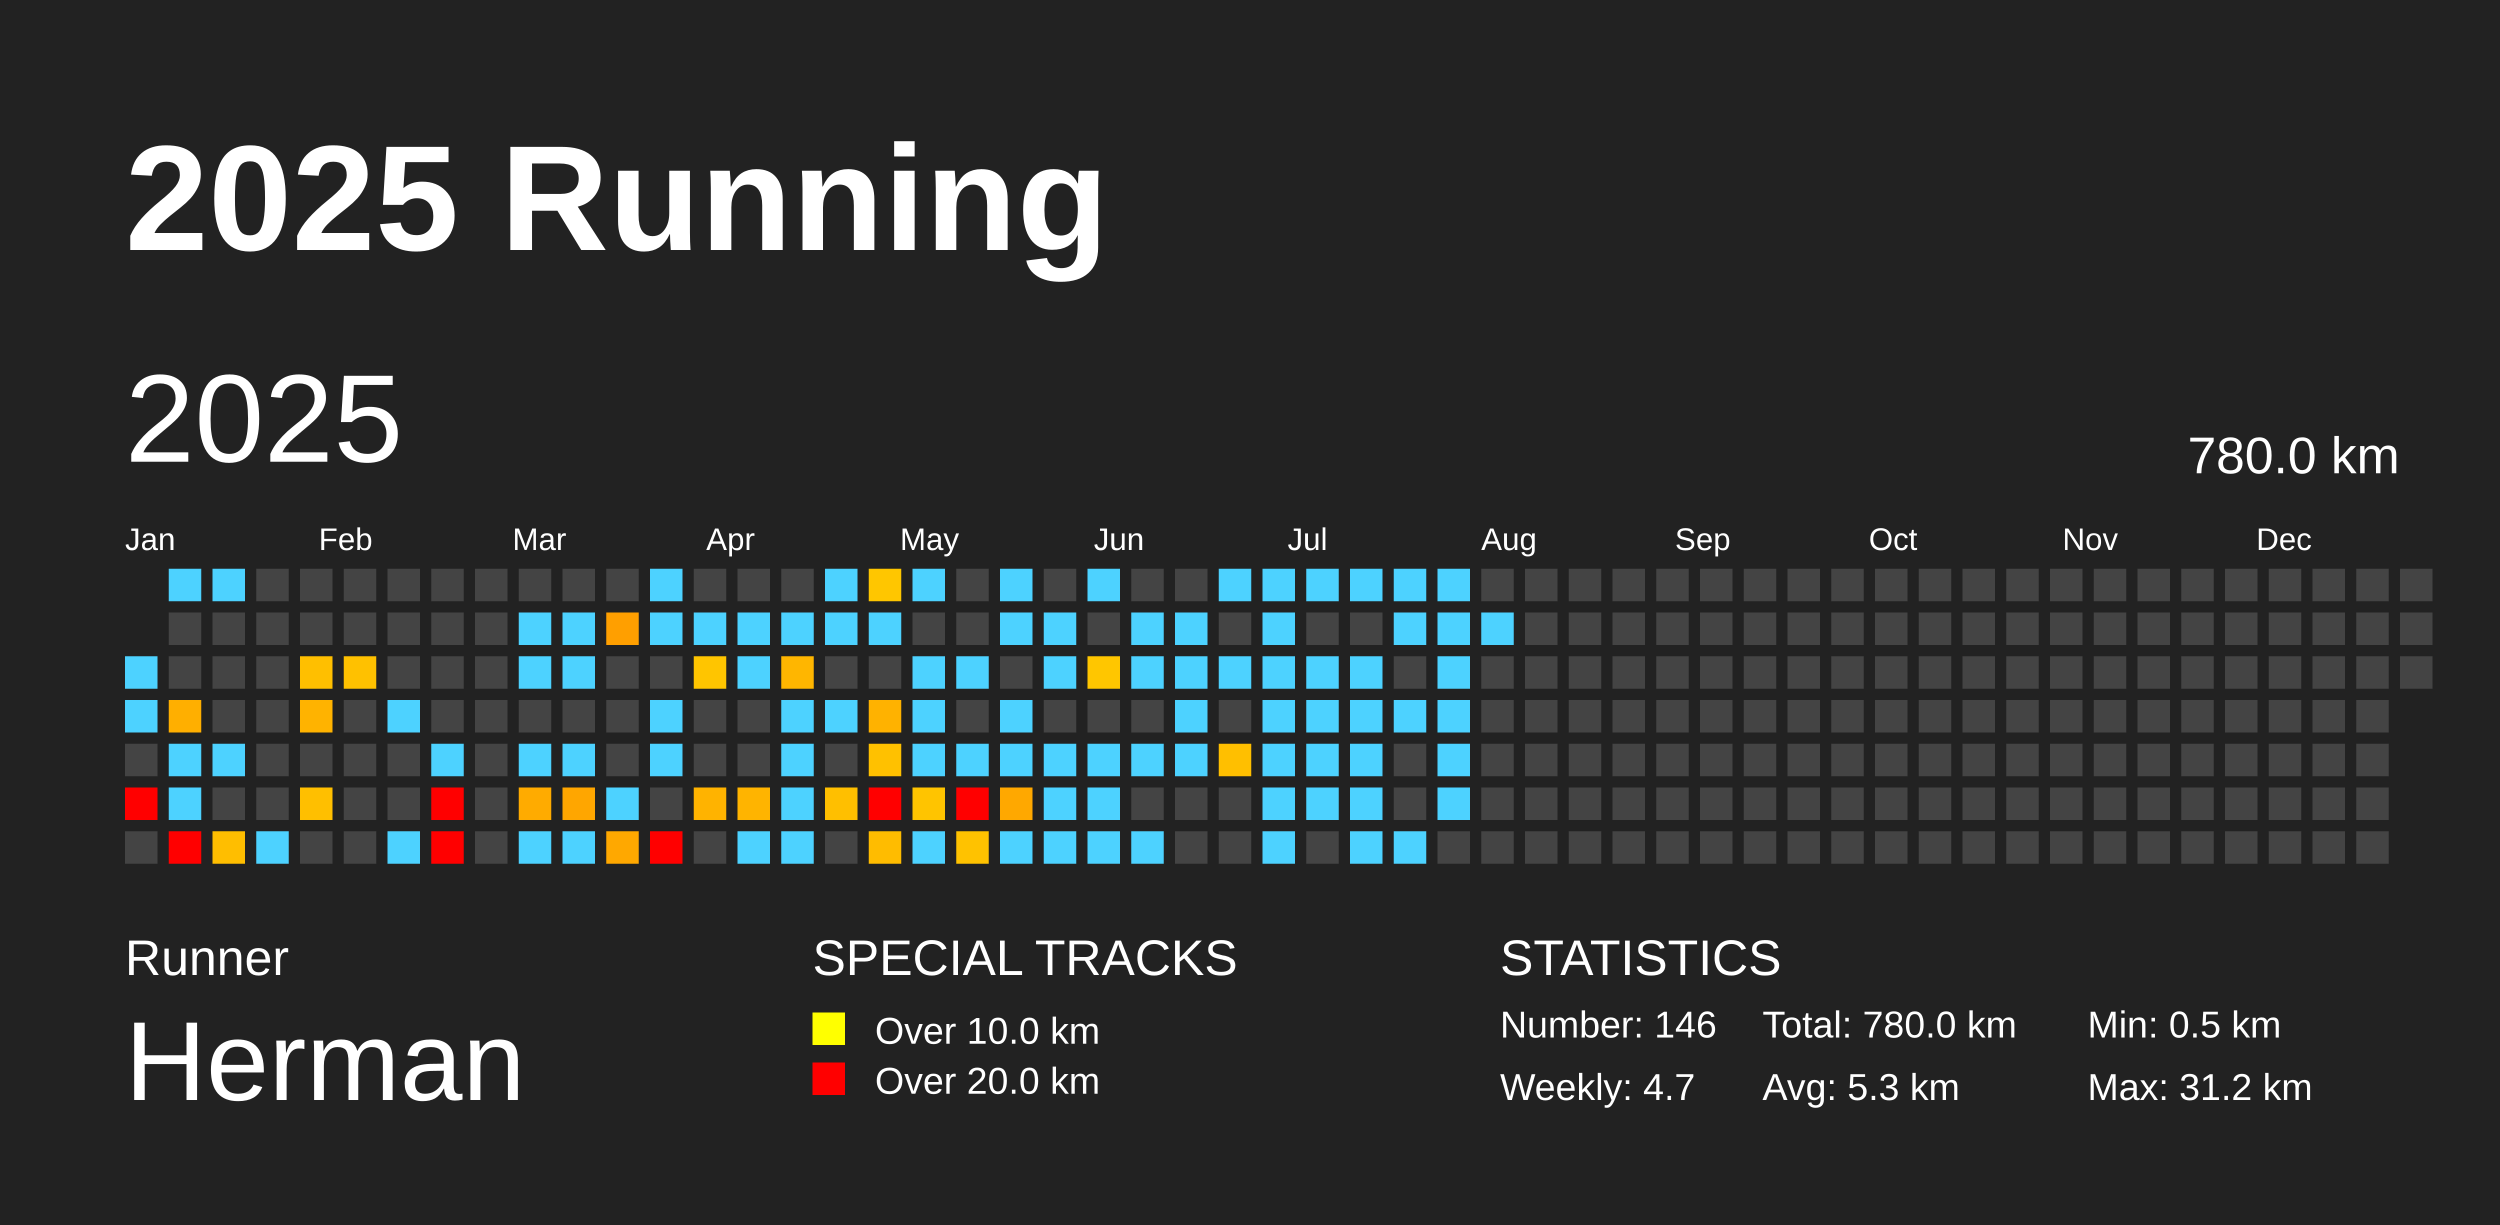
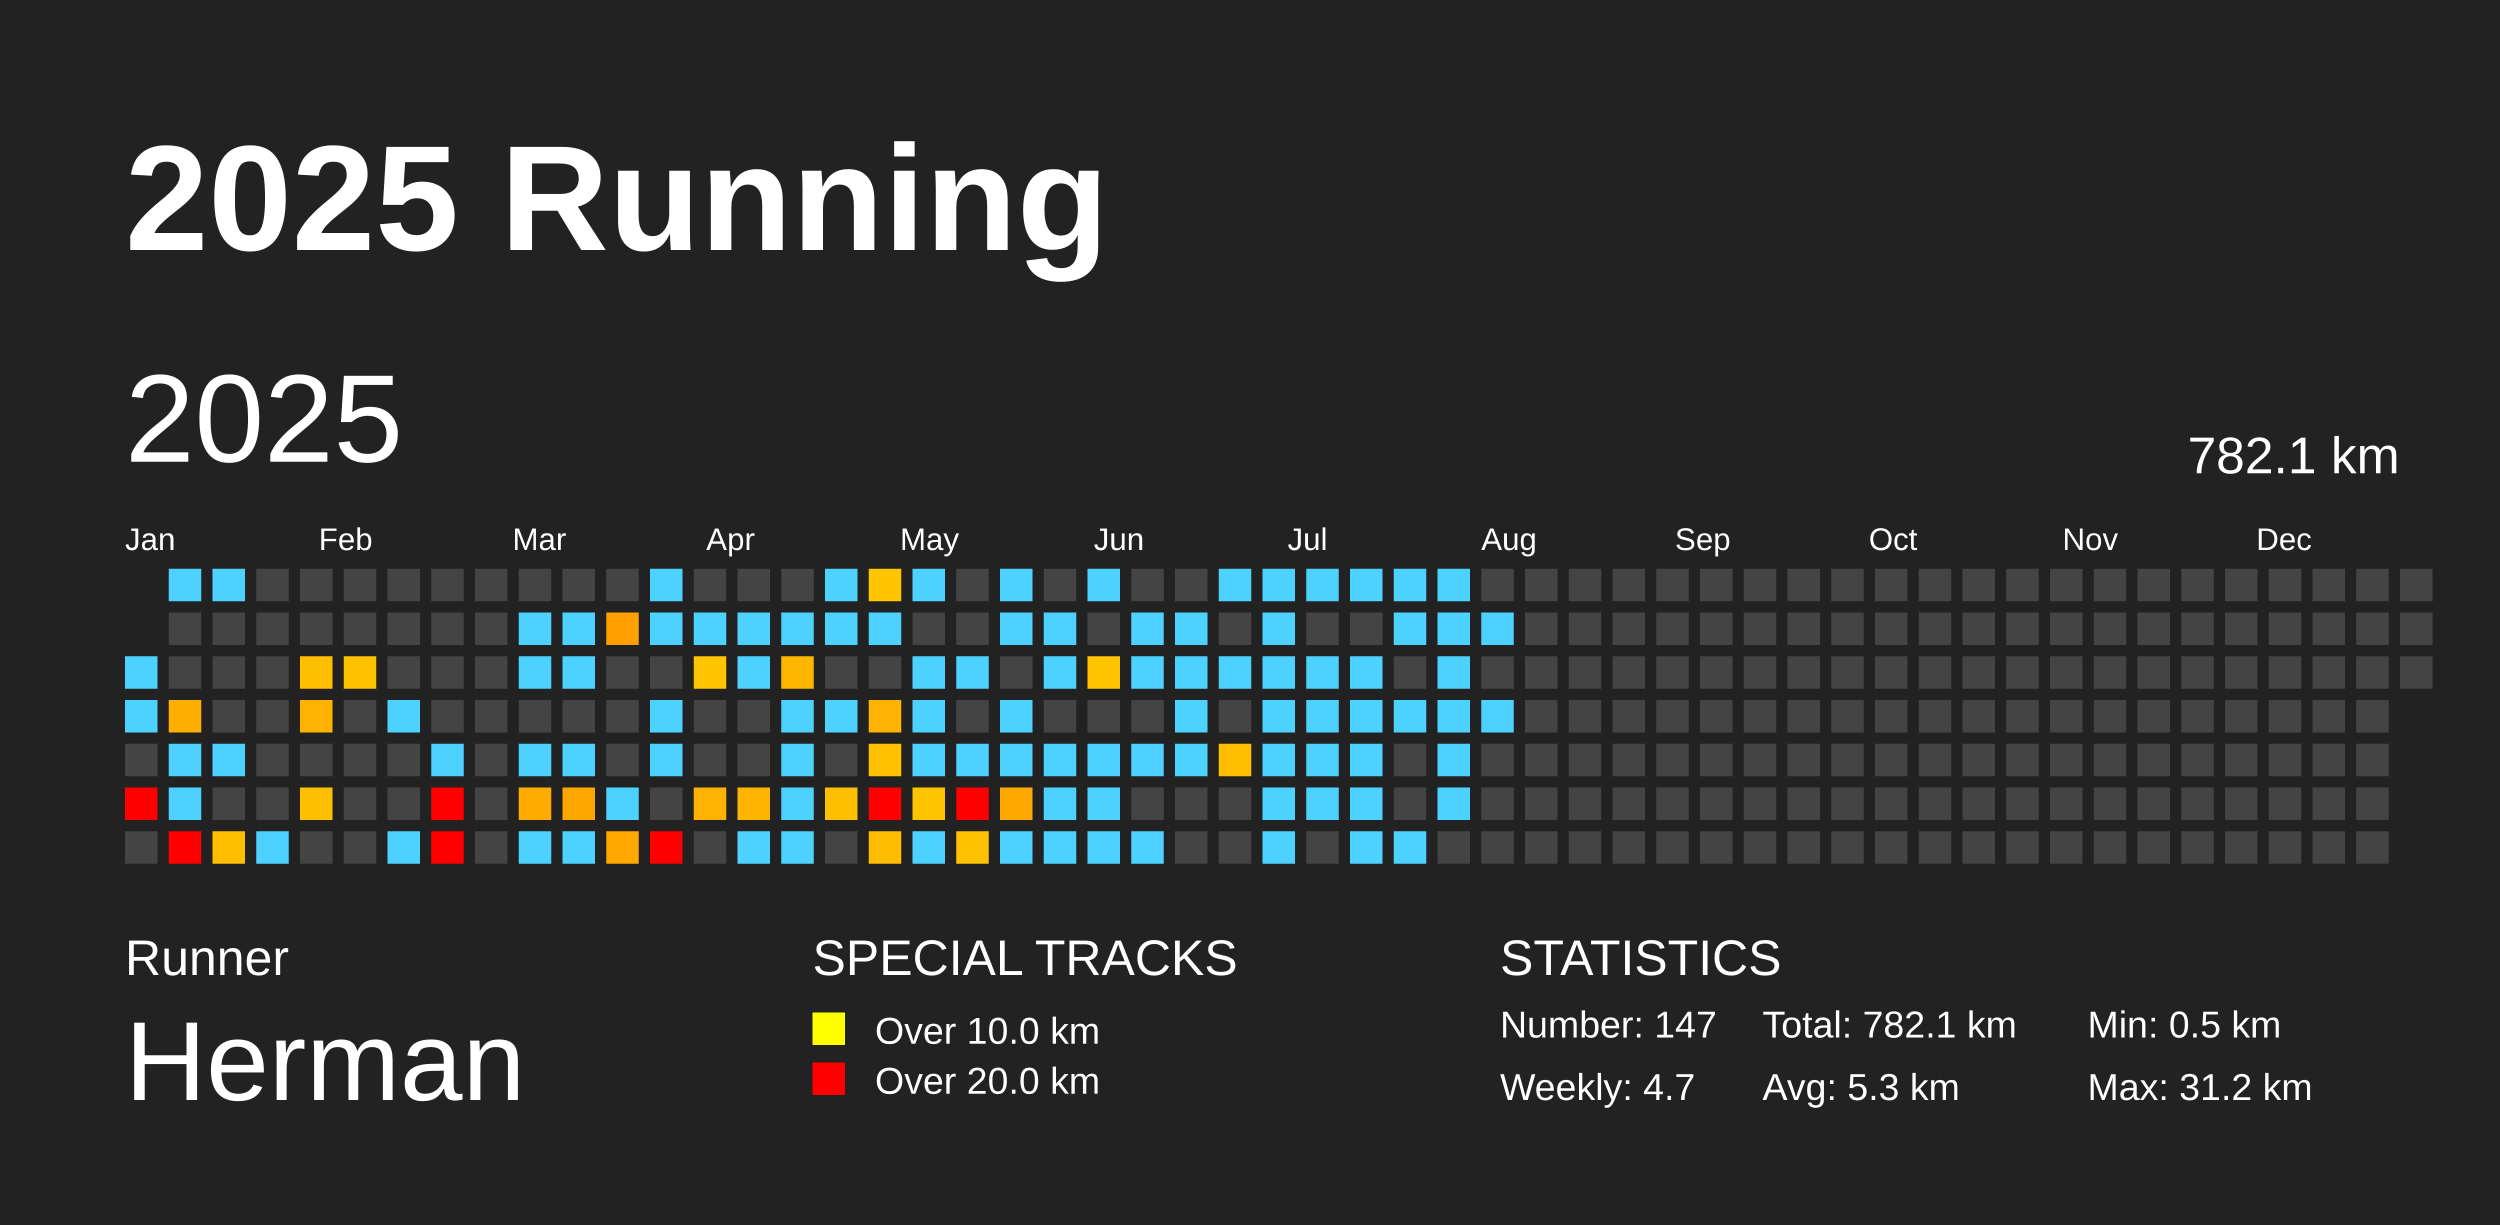
<svg xmlns="http://www.w3.org/2000/svg" baseProfile="full" height="98mm" version="1.1" viewBox="0,0,200,98" width="200mm">
  <defs />
  <rect fill="#222222" height="98" width="200" x="0" y="0" />
  <text fill="#FFFFFF" style="font-size:12px; font-family:Arial; font-weight:bold;" x="10" y="20">2025 Running</text>
  <text fill="#FFFFFF" style="font-size:4px; font-family:Arial" x="10" y="78">Runner</text>
  <text fill="#FFFFFF" style="font-size:9px; font-family:Arial" x="10" y="88">Herman</text>
  <text fill="#FFFFFF" style="font-size:4px; font-family:Arial" x="65" y="78">SPECIAL TRACKS</text>
  <rect fill="yellow" height="2.6" width="2.6" x="65" y="81" />
  <text fill="#FFFFFF" style="font-size:3px; font-family:Arial" x="70" y="83.5">Over 10.0 km</text>
  <rect fill="red" height="2.6" width="2.6" x="65" y="85" />
  <text fill="#FFFFFF" style="font-size:3px; font-family:Arial" x="70" y="87.5">Over 20.0 km</text>
  <text fill="#FFFFFF" style="font-size:4px; font-family:Arial" x="120" y="78">STATISTICS</text>
-   <text fill="#FFFFFF" style="font-size:3px; font-family:Arial" x="120" y="83">Number: 146</text>
+   <text fill="#FFFFFF" style="font-size:3px; font-family:Arial" x="120" y="83">Number: 147</text>
  <text fill="#FFFFFF" style="font-size:3px; font-family:Arial" x="120" y="88">Weekly: 4.7</text>
-   <text fill="#FFFFFF" style="font-size:3px; font-family:Arial" x="141" y="83">Total: 780.0 km</text>
+   <text fill="#FFFFFF" style="font-size:3px; font-family:Arial" x="141" y="83">Total: 782.1 km</text>
  <text fill="#FFFFFF" style="font-size:3px; font-family:Arial" x="141" y="88">Avg: 5.3 km</text>
  <text fill="#FFFFFF" style="font-size:3px; font-family:Arial" x="167" y="83">Min: 0.5 km</text>
  <text fill="#FFFFFF" style="font-size:3px; font-family:Arial" x="167" y="88">Max: 31.2 km</text>
  <text dominant-baseline="hanging" fill="#FFFFFF" style="font-size:10.0px; font-family:Arial;" x="10" y="30">2025</text>
-   <text dominant-baseline="hanging" fill="#FFFFFF" style="font-size:4.125px; font-family:Arial;" x="175" y="35">780.0 km</text>
+   <text dominant-baseline="hanging" fill="#FFFFFF" style="font-size:4.125px; font-family:Arial;" x="175" y="35">782.1 km</text>
  <text fill="#FFFFFF" style="font-size:2.5px; font-family:Arial" x="10.0" y="44">Jan</text>
  <text fill="#FFFFFF" style="font-size:2.5px; font-family:Arial" x="25.5" y="44">Feb</text>
  <text fill="#FFFFFF" style="font-size:2.5px; font-family:Arial" x="41.0" y="44">Mar</text>
  <text fill="#FFFFFF" style="font-size:2.5px; font-family:Arial" x="56.5" y="44">Apr</text>
  <text fill="#FFFFFF" style="font-size:2.5px; font-family:Arial" x="72.0" y="44">May</text>
  <text fill="#FFFFFF" style="font-size:2.5px; font-family:Arial" x="87.5" y="44">Jun</text>
  <text fill="#FFFFFF" style="font-size:2.5px; font-family:Arial" x="103.0" y="44">Jul</text>
  <text fill="#FFFFFF" style="font-size:2.5px; font-family:Arial" x="118.5" y="44">Aug</text>
  <text fill="#FFFFFF" style="font-size:2.5px; font-family:Arial" x="134.0" y="44">Sep</text>
  <text fill="#FFFFFF" style="font-size:2.5px; font-family:Arial" x="149.5" y="44">Oct</text>
  <text fill="#FFFFFF" style="font-size:2.5px; font-family:Arial" x="165.0" y="44">Nov</text>
  <text fill="#FFFFFF" style="font-size:2.5px; font-family:Arial" x="180.5" y="44">Dec</text>
  <rect fill="#4dd2ff" height="2.6" width="2.6" x="10.0" y="52.5" />
  <rect fill="#4dd2ff" height="2.6" width="2.6" x="10.0" y="56.0" />
  <rect fill="#444444" height="2.6" width="2.6" x="10.0" y="59.5" />
  <rect fill="red" height="2.6" width="2.6" x="10.0" y="63.0" />
  <rect fill="#444444" height="2.6" width="2.6" x="10.0" y="66.5" />
  <rect fill="#4dd2ff" height="2.6" width="2.6" x="13.5" y="45.5" />
  <rect fill="#444444" height="2.6" width="2.6" x="13.5" y="49.0" />
  <rect fill="#444444" height="2.6" width="2.6" x="13.5" y="52.5" />
  <rect fill="#ffaf00" height="2.6" width="2.6" x="13.5" y="56.0" />
  <rect fill="#4dd2ff" height="2.6" width="2.6" x="13.5" y="59.5" />
  <rect fill="#4dd2ff" height="2.6" width="2.6" x="13.5" y="63.0" />
  <rect fill="red" height="2.6" width="2.6" x="13.5" y="66.5" />
  <rect fill="#4dd2ff" height="2.6" width="2.6" x="17.0" y="45.5" />
  <rect fill="#444444" height="2.6" width="2.6" x="17.0" y="49.0" />
  <rect fill="#444444" height="2.6" width="2.6" x="17.0" y="52.5" />
  <rect fill="#444444" height="2.6" width="2.6" x="17.0" y="56.0" />
  <rect fill="#4dd2ff" height="2.6" width="2.6" x="17.0" y="59.5" />
  <rect fill="#444444" height="2.6" width="2.6" x="17.0" y="63.0" />
  <rect fill="#ffbe00" height="2.6" width="2.6" x="17.0" y="66.5" />
  <rect fill="#444444" height="2.6" width="2.6" x="20.5" y="45.5" />
  <rect fill="#444444" height="2.6" width="2.6" x="20.5" y="49.0" />
  <rect fill="#444444" height="2.6" width="2.6" x="20.5" y="52.5" />
  <rect fill="#444444" height="2.6" width="2.6" x="20.5" y="56.0" />
  <rect fill="#444444" height="2.6" width="2.6" x="20.5" y="59.5" />
  <rect fill="#444444" height="2.6" width="2.6" x="20.5" y="63.0" />
  <rect fill="#4dd2ff" height="2.6" width="2.6" x="20.5" y="66.5" />
  <rect fill="#444444" height="2.6" width="2.6" x="24.0" y="45.5" />
  <rect fill="#444444" height="2.6" width="2.6" x="24.0" y="49.0" />
  <rect fill="#ffbf00" height="2.6" width="2.6" x="24.0" y="52.5" />
  <rect fill="#ffb300" height="2.6" width="2.6" x="24.0" y="56.0" />
  <rect fill="#444444" height="2.6" width="2.6" x="24.0" y="59.5" />
  <rect fill="#ffbf00" height="2.6" width="2.6" x="24.0" y="63.0" />
  <rect fill="#444444" height="2.6" width="2.6" x="24.0" y="66.5" />
  <rect fill="#444444" height="2.6" width="2.6" x="27.5" y="45.5" />
  <rect fill="#444444" height="2.6" width="2.6" x="27.5" y="49.0" />
  <rect fill="#ffc100" height="2.6" width="2.6" x="27.5" y="52.5" />
  <rect fill="#444444" height="2.6" width="2.6" x="27.5" y="56.0" />
  <rect fill="#444444" height="2.6" width="2.6" x="27.5" y="59.5" />
  <rect fill="#444444" height="2.6" width="2.6" x="27.5" y="63.0" />
  <rect fill="#444444" height="2.6" width="2.6" x="27.5" y="66.5" />
  <rect fill="#444444" height="2.6" width="2.6" x="31.0" y="45.5" />
  <rect fill="#444444" height="2.6" width="2.6" x="31.0" y="49.0" />
  <rect fill="#444444" height="2.6" width="2.6" x="31.0" y="52.5" />
  <rect fill="#4dd2ff" height="2.6" width="2.6" x="31.0" y="56.0" />
  <rect fill="#444444" height="2.6" width="2.6" x="31.0" y="59.5" />
  <rect fill="#444444" height="2.6" width="2.6" x="31.0" y="63.0" />
  <rect fill="#4dd2ff" height="2.6" width="2.6" x="31.0" y="66.5" />
  <rect fill="#444444" height="2.6" width="2.6" x="34.5" y="45.5" />
  <rect fill="#444444" height="2.6" width="2.6" x="34.5" y="49.0" />
  <rect fill="#444444" height="2.6" width="2.6" x="34.5" y="52.5" />
  <rect fill="#444444" height="2.6" width="2.6" x="34.5" y="56.0" />
  <rect fill="#4dd2ff" height="2.6" width="2.6" x="34.5" y="59.5" />
  <rect fill="red" height="2.6" width="2.6" x="34.5" y="63.0" />
  <rect fill="red" height="2.6" width="2.6" x="34.5" y="66.5" />
  <rect fill="#444444" height="2.6" width="2.6" x="38.0" y="45.5" />
  <rect fill="#444444" height="2.6" width="2.6" x="38.0" y="49.0" />
  <rect fill="#444444" height="2.6" width="2.6" x="38.0" y="52.5" />
  <rect fill="#444444" height="2.6" width="2.6" x="38.0" y="56.0" />
  <rect fill="#444444" height="2.6" width="2.6" x="38.0" y="59.5" />
  <rect fill="#444444" height="2.6" width="2.6" x="38.0" y="63.0" />
  <rect fill="#444444" height="2.6" width="2.6" x="38.0" y="66.5" />
  <rect fill="#444444" height="2.6" width="2.6" x="41.5" y="45.5" />
  <rect fill="#4dd2ff" height="2.6" width="2.6" x="41.5" y="49.0" />
  <rect fill="#4dd2ff" height="2.6" width="2.6" x="41.5" y="52.5" />
  <rect fill="#444444" height="2.6" width="2.6" x="41.5" y="56.0" />
  <rect fill="#4dd2ff" height="2.6" width="2.6" x="41.5" y="59.5" />
  <rect fill="#ffab00" height="2.6" width="2.6" x="41.5" y="63.0" />
  <rect fill="#4dd2ff" height="2.6" width="2.6" x="41.5" y="66.5" />
  <rect fill="#444444" height="2.6" width="2.6" x="45.0" y="45.5" />
  <rect fill="#4dd2ff" height="2.6" width="2.6" x="45.0" y="49.0" />
  <rect fill="#4dd2ff" height="2.6" width="2.6" x="45.0" y="52.5" />
  <rect fill="#444444" height="2.6" width="2.6" x="45.0" y="56.0" />
  <rect fill="#4dd2ff" height="2.6" width="2.6" x="45.0" y="59.5" />
  <rect fill="#ffa600" height="2.6" width="2.6" x="45.0" y="63.0" />
  <rect fill="#4dd2ff" height="2.6" width="2.6" x="45.0" y="66.5" />
  <rect fill="#444444" height="2.6" width="2.6" x="48.5" y="45.5" />
  <rect fill="#ff9f00" height="2.6" width="2.6" x="48.5" y="49.0" />
  <rect fill="#444444" height="2.6" width="2.6" x="48.5" y="52.5" />
  <rect fill="#444444" height="2.6" width="2.6" x="48.5" y="56.0" />
  <rect fill="#444444" height="2.6" width="2.6" x="48.5" y="59.5" />
  <rect fill="#4dd2ff" height="2.6" width="2.6" x="48.5" y="63.0" />
  <rect fill="#ffa800" height="2.6" width="2.6" x="48.5" y="66.5" />
  <rect fill="#4dd2ff" height="2.6" width="2.6" x="52.0" y="45.5" />
  <rect fill="#4dd2ff" height="2.6" width="2.6" x="52.0" y="49.0" />
  <rect fill="#444444" height="2.6" width="2.6" x="52.0" y="52.5" />
  <rect fill="#4dd2ff" height="2.6" width="2.6" x="52.0" y="56.0" />
  <rect fill="#4dd2ff" height="2.6" width="2.6" x="52.0" y="59.5" />
  <rect fill="#444444" height="2.6" width="2.6" x="52.0" y="63.0" />
  <rect fill="red" height="2.6" width="2.6" x="52.0" y="66.5" />
  <rect fill="#444444" height="2.6" width="2.6" x="55.5" y="45.5" />
  <rect fill="#4dd2ff" height="2.6" width="2.6" x="55.5" y="49.0" />
  <rect fill="#ffc500" height="2.6" width="2.6" x="55.5" y="52.5" />
  <rect fill="#444444" height="2.6" width="2.6" x="55.5" y="56.0" />
  <rect fill="#444444" height="2.6" width="2.6" x="55.5" y="59.5" />
  <rect fill="#ffb300" height="2.6" width="2.6" x="55.5" y="63.0" />
  <rect fill="#444444" height="2.6" width="2.6" x="55.5" y="66.5" />
  <rect fill="#444444" height="2.6" width="2.6" x="59.0" y="45.5" />
  <rect fill="#4dd2ff" height="2.6" width="2.6" x="59.0" y="49.0" />
  <rect fill="#4dd2ff" height="2.6" width="2.6" x="59.0" y="52.5" />
  <rect fill="#444444" height="2.6" width="2.6" x="59.0" y="56.0" />
  <rect fill="#444444" height="2.6" width="2.6" x="59.0" y="59.5" />
  <rect fill="#ffb400" height="2.6" width="2.6" x="59.0" y="63.0" />
  <rect fill="#4dd2ff" height="2.6" width="2.6" x="59.0" y="66.5" />
  <rect fill="#444444" height="2.6" width="2.6" x="62.5" y="45.5" />
  <rect fill="#4dd2ff" height="2.6" width="2.6" x="62.5" y="49.0" />
  <rect fill="#ffb600" height="2.6" width="2.6" x="62.5" y="52.5" />
  <rect fill="#4dd2ff" height="2.6" width="2.6" x="62.5" y="56.0" />
  <rect fill="#4dd2ff" height="2.6" width="2.6" x="62.5" y="59.5" />
  <rect fill="#4dd2ff" height="2.6" width="2.6" x="62.5" y="63.0" />
  <rect fill="#4dd2ff" height="2.6" width="2.6" x="62.5" y="66.5" />
  <rect fill="#4dd2ff" height="2.6" width="2.6" x="66.0" y="45.5" />
  <rect fill="#4dd2ff" height="2.6" width="2.6" x="66.0" y="49.0" />
  <rect fill="#444444" height="2.6" width="2.6" x="66.0" y="52.5" />
  <rect fill="#4dd2ff" height="2.6" width="2.6" x="66.0" y="56.0" />
  <rect fill="#444444" height="2.6" width="2.6" x="66.0" y="59.5" />
  <rect fill="#ffbf00" height="2.6" width="2.6" x="66.0" y="63.0" />
  <rect fill="#444444" height="2.6" width="2.6" x="66.0" y="66.5" />
  <rect fill="#ffc600" height="2.6" width="2.6" x="69.5" y="45.5" />
  <rect fill="#4dd2ff" height="2.6" width="2.6" x="69.5" y="49.0" />
  <rect fill="#444444" height="2.6" width="2.6" x="69.5" y="52.5" />
  <rect fill="#ffb200" height="2.6" width="2.6" x="69.5" y="56.0" />
  <rect fill="#ffc100" height="2.6" width="2.6" x="69.5" y="59.5" />
  <rect fill="red" height="2.6" width="2.6" x="69.5" y="63.0" />
  <rect fill="#ffbc00" height="2.6" width="2.6" x="69.5" y="66.5" />
  <rect fill="#4dd2ff" height="2.6" width="2.6" x="73.0" y="45.5" />
  <rect fill="#444444" height="2.6" width="2.6" x="73.0" y="49.0" />
  <rect fill="#4dd2ff" height="2.6" width="2.6" x="73.0" y="52.5" />
  <rect fill="#4dd2ff" height="2.6" width="2.6" x="73.0" y="56.0" />
  <rect fill="#4dd2ff" height="2.6" width="2.6" x="73.0" y="59.5" />
  <rect fill="#ffc400" height="2.6" width="2.6" x="73.0" y="63.0" />
  <rect fill="#4dd2ff" height="2.6" width="2.6" x="73.0" y="66.5" />
  <rect fill="#444444" height="2.6" width="2.6" x="76.5" y="45.5" />
  <rect fill="#444444" height="2.6" width="2.6" x="76.5" y="49.0" />
  <rect fill="#4dd2ff" height="2.6" width="2.6" x="76.5" y="52.5" />
  <rect fill="#444444" height="2.6" width="2.6" x="76.5" y="56.0" />
  <rect fill="#4dd2ff" height="2.6" width="2.6" x="76.5" y="59.5" />
  <rect fill="red" height="2.6" width="2.6" x="76.5" y="63.0" />
  <rect fill="#ffc200" height="2.6" width="2.6" x="76.5" y="66.5" />
  <rect fill="#4dd2ff" height="2.6" width="2.6" x="80.0" y="45.5" />
  <rect fill="#4dd2ff" height="2.6" width="2.6" x="80.0" y="49.0" />
  <rect fill="#444444" height="2.6" width="2.6" x="80.0" y="52.5" />
  <rect fill="#4dd2ff" height="2.6" width="2.6" x="80.0" y="56.0" />
  <rect fill="#4dd2ff" height="2.6" width="2.6" x="80.0" y="59.5" />
  <rect fill="#ffa800" height="2.6" width="2.6" x="80.0" y="63.0" />
  <rect fill="#4dd2ff" height="2.6" width="2.6" x="80.0" y="66.5" />
  <rect fill="#444444" height="2.6" width="2.6" x="83.5" y="45.5" />
  <rect fill="#4dd2ff" height="2.6" width="2.6" x="83.5" y="49.0" />
  <rect fill="#4dd2ff" height="2.6" width="2.6" x="83.5" y="52.5" />
  <rect fill="#444444" height="2.6" width="2.6" x="83.5" y="56.0" />
  <rect fill="#4dd2ff" height="2.6" width="2.6" x="83.5" y="59.5" />
  <rect fill="#4dd2ff" height="2.6" width="2.6" x="83.5" y="63.0" />
  <rect fill="#4dd2ff" height="2.6" width="2.6" x="83.5" y="66.5" />
  <rect fill="#4dd2ff" height="2.6" width="2.6" x="87.0" y="45.5" />
  <rect fill="#444444" height="2.6" width="2.6" x="87.0" y="49.0" />
  <rect fill="#ffc600" height="2.6" width="2.6" x="87.0" y="52.5" />
  <rect fill="#444444" height="2.6" width="2.6" x="87.0" y="56.0" />
  <rect fill="#4dd2ff" height="2.6" width="2.6" x="87.0" y="59.5" />
  <rect fill="#4dd2ff" height="2.6" width="2.6" x="87.0" y="63.0" />
  <rect fill="#4dd2ff" height="2.6" width="2.6" x="87.0" y="66.5" />
  <rect fill="#444444" height="2.6" width="2.6" x="90.5" y="45.5" />
  <rect fill="#4dd2ff" height="2.6" width="2.6" x="90.5" y="49.0" />
  <rect fill="#4dd2ff" height="2.6" width="2.6" x="90.5" y="52.5" />
  <rect fill="#444444" height="2.6" width="2.6" x="90.5" y="56.0" />
  <rect fill="#4dd2ff" height="2.6" width="2.6" x="90.5" y="59.5" />
  <rect fill="#444444" height="2.6" width="2.6" x="90.5" y="63.0" />
  <rect fill="#4dd2ff" height="2.6" width="2.6" x="90.5" y="66.5" />
  <rect fill="#444444" height="2.6" width="2.6" x="94.0" y="45.5" />
  <rect fill="#4dd2ff" height="2.6" width="2.6" x="94.0" y="49.0" />
  <rect fill="#4dd2ff" height="2.6" width="2.6" x="94.0" y="52.5" />
  <rect fill="#4dd2ff" height="2.6" width="2.6" x="94.0" y="56.0" />
  <rect fill="#4dd2ff" height="2.6" width="2.6" x="94.0" y="59.5" />
  <rect fill="#444444" height="2.6" width="2.6" x="94.0" y="63.0" />
  <rect fill="#444444" height="2.6" width="2.6" x="94.0" y="66.5" />
  <rect fill="#4dd2ff" height="2.6" width="2.6" x="97.5" y="45.5" />
  <rect fill="#444444" height="2.6" width="2.6" x="97.5" y="49.0" />
  <rect fill="#4dd2ff" height="2.6" width="2.6" x="97.5" y="52.5" />
  <rect fill="#444444" height="2.6" width="2.6" x="97.5" y="56.0" />
  <rect fill="#ffbf00" height="2.6" width="2.6" x="97.5" y="59.5" />
  <rect fill="#444444" height="2.6" width="2.6" x="97.5" y="63.0" />
  <rect fill="#444444" height="2.6" width="2.6" x="97.5" y="66.5" />
  <rect fill="#4dd2ff" height="2.6" width="2.6" x="101.0" y="45.5" />
  <rect fill="#4dd2ff" height="2.6" width="2.6" x="101.0" y="49.0" />
  <rect fill="#4dd2ff" height="2.6" width="2.6" x="101.0" y="52.5" />
  <rect fill="#4dd2ff" height="2.6" width="2.6" x="101.0" y="56.0" />
  <rect fill="#4dd2ff" height="2.6" width="2.6" x="101.0" y="59.5" />
  <rect fill="#4dd2ff" height="2.6" width="2.6" x="101.0" y="63.0" />
  <rect fill="#4dd2ff" height="2.6" width="2.6" x="101.0" y="66.5" />
  <rect fill="#4dd2ff" height="2.6" width="2.6" x="104.5" y="45.5" />
  <rect fill="#444444" height="2.6" width="2.6" x="104.5" y="49.0" />
  <rect fill="#4dd2ff" height="2.6" width="2.6" x="104.5" y="52.5" />
  <rect fill="#4dd2ff" height="2.6" width="2.6" x="104.5" y="56.0" />
  <rect fill="#4dd2ff" height="2.6" width="2.6" x="104.5" y="59.5" />
  <rect fill="#4dd2ff" height="2.6" width="2.6" x="104.5" y="63.0" />
  <rect fill="#444444" height="2.6" width="2.6" x="104.5" y="66.5" />
  <rect fill="#4dd2ff" height="2.6" width="2.6" x="108.0" y="45.5" />
  <rect fill="#444444" height="2.6" width="2.6" x="108.0" y="49.0" />
  <rect fill="#4dd2ff" height="2.6" width="2.6" x="108.0" y="52.5" />
  <rect fill="#4dd2ff" height="2.6" width="2.6" x="108.0" y="56.0" />
  <rect fill="#4dd2ff" height="2.6" width="2.6" x="108.0" y="59.5" />
  <rect fill="#4dd2ff" height="2.6" width="2.6" x="108.0" y="63.0" />
  <rect fill="#4dd2ff" height="2.6" width="2.6" x="108.0" y="66.5" />
  <rect fill="#4dd2ff" height="2.6" width="2.6" x="111.5" y="45.5" />
  <rect fill="#4dd2ff" height="2.6" width="2.6" x="111.5" y="49.0" />
  <rect fill="#444444" height="2.6" width="2.6" x="111.5" y="52.5" />
  <rect fill="#4dd2ff" height="2.6" width="2.6" x="111.5" y="56.0" />
  <rect fill="#444444" height="2.6" width="2.6" x="111.5" y="59.5" />
  <rect fill="#444444" height="2.6" width="2.6" x="111.5" y="63.0" />
  <rect fill="#4dd2ff" height="2.6" width="2.6" x="111.5" y="66.5" />
  <rect fill="#4dd2ff" height="2.6" width="2.6" x="115.0" y="45.5" />
  <rect fill="#4dd2ff" height="2.6" width="2.6" x="115.0" y="49.0" />
  <rect fill="#4dd2ff" height="2.6" width="2.6" x="115.0" y="52.5" />
  <rect fill="#4dd2ff" height="2.6" width="2.6" x="115.0" y="56.0" />
  <rect fill="#4dd2ff" height="2.6" width="2.6" x="115.0" y="59.5" />
  <rect fill="#4dd2ff" height="2.6" width="2.6" x="115.0" y="63.0" />
  <rect fill="#444444" height="2.6" width="2.6" x="115.0" y="66.5" />
  <rect fill="#444444" height="2.6" width="2.6" x="118.5" y="45.5" />
  <rect fill="#4dd2ff" height="2.6" width="2.6" x="118.5" y="49.0" />
  <rect fill="#444444" height="2.6" width="2.6" x="118.5" y="52.5" />
-   <rect fill="#444444" height="2.6" width="2.6" x="118.5" y="56.0" />
+   <rect fill="#4dd2ff" height="2.6" width="2.6" x="118.5" y="56.0" />
  <rect fill="#444444" height="2.6" width="2.6" x="118.5" y="59.5" />
  <rect fill="#444444" height="2.6" width="2.6" x="118.5" y="63.0" />
  <rect fill="#444444" height="2.6" width="2.6" x="118.5" y="66.5" />
  <rect fill="#444444" height="2.6" width="2.6" x="122.0" y="45.5" />
  <rect fill="#444444" height="2.6" width="2.6" x="122.0" y="49.0" />
  <rect fill="#444444" height="2.6" width="2.6" x="122.0" y="52.5" />
  <rect fill="#444444" height="2.6" width="2.6" x="122.0" y="56.0" />
  <rect fill="#444444" height="2.6" width="2.6" x="122.0" y="59.5" />
  <rect fill="#444444" height="2.6" width="2.6" x="122.0" y="63.0" />
  <rect fill="#444444" height="2.6" width="2.6" x="122.0" y="66.5" />
  <rect fill="#444444" height="2.6" width="2.6" x="125.5" y="45.5" />
  <rect fill="#444444" height="2.6" width="2.6" x="125.5" y="49.0" />
  <rect fill="#444444" height="2.6" width="2.6" x="125.5" y="52.5" />
  <rect fill="#444444" height="2.6" width="2.6" x="125.5" y="56.0" />
  <rect fill="#444444" height="2.6" width="2.6" x="125.5" y="59.5" />
  <rect fill="#444444" height="2.6" width="2.6" x="125.5" y="63.0" />
  <rect fill="#444444" height="2.6" width="2.6" x="125.5" y="66.5" />
  <rect fill="#444444" height="2.6" width="2.6" x="129.0" y="45.5" />
  <rect fill="#444444" height="2.6" width="2.6" x="129.0" y="49.0" />
  <rect fill="#444444" height="2.6" width="2.6" x="129.0" y="52.5" />
  <rect fill="#444444" height="2.6" width="2.6" x="129.0" y="56.0" />
  <rect fill="#444444" height="2.6" width="2.6" x="129.0" y="59.5" />
  <rect fill="#444444" height="2.6" width="2.6" x="129.0" y="63.0" />
  <rect fill="#444444" height="2.6" width="2.6" x="129.0" y="66.5" />
  <rect fill="#444444" height="2.6" width="2.6" x="132.5" y="45.5" />
  <rect fill="#444444" height="2.6" width="2.6" x="132.5" y="49.0" />
  <rect fill="#444444" height="2.6" width="2.6" x="132.5" y="52.5" />
  <rect fill="#444444" height="2.6" width="2.6" x="132.5" y="56.0" />
  <rect fill="#444444" height="2.6" width="2.6" x="132.5" y="59.5" />
  <rect fill="#444444" height="2.6" width="2.6" x="132.5" y="63.0" />
  <rect fill="#444444" height="2.6" width="2.6" x="132.5" y="66.5" />
  <rect fill="#444444" height="2.6" width="2.6" x="136.0" y="45.5" />
  <rect fill="#444444" height="2.6" width="2.6" x="136.0" y="49.0" />
  <rect fill="#444444" height="2.6" width="2.6" x="136.0" y="52.5" />
  <rect fill="#444444" height="2.6" width="2.6" x="136.0" y="56.0" />
  <rect fill="#444444" height="2.6" width="2.6" x="136.0" y="59.5" />
  <rect fill="#444444" height="2.6" width="2.6" x="136.0" y="63.0" />
  <rect fill="#444444" height="2.6" width="2.6" x="136.0" y="66.5" />
  <rect fill="#444444" height="2.6" width="2.6" x="139.5" y="45.5" />
  <rect fill="#444444" height="2.6" width="2.6" x="139.5" y="49.0" />
  <rect fill="#444444" height="2.6" width="2.6" x="139.5" y="52.5" />
  <rect fill="#444444" height="2.6" width="2.6" x="139.5" y="56.0" />
  <rect fill="#444444" height="2.6" width="2.6" x="139.5" y="59.5" />
  <rect fill="#444444" height="2.6" width="2.6" x="139.5" y="63.0" />
  <rect fill="#444444" height="2.6" width="2.6" x="139.5" y="66.5" />
  <rect fill="#444444" height="2.6" width="2.6" x="143.0" y="45.5" />
  <rect fill="#444444" height="2.6" width="2.6" x="143.0" y="49.0" />
  <rect fill="#444444" height="2.6" width="2.6" x="143.0" y="52.5" />
  <rect fill="#444444" height="2.6" width="2.6" x="143.0" y="56.0" />
  <rect fill="#444444" height="2.6" width="2.6" x="143.0" y="59.5" />
  <rect fill="#444444" height="2.6" width="2.6" x="143.0" y="63.0" />
  <rect fill="#444444" height="2.6" width="2.6" x="143.0" y="66.5" />
  <rect fill="#444444" height="2.6" width="2.6" x="146.5" y="45.5" />
  <rect fill="#444444" height="2.6" width="2.6" x="146.5" y="49.0" />
  <rect fill="#444444" height="2.6" width="2.6" x="146.5" y="52.5" />
  <rect fill="#444444" height="2.6" width="2.6" x="146.5" y="56.0" />
  <rect fill="#444444" height="2.6" width="2.6" x="146.5" y="59.5" />
  <rect fill="#444444" height="2.6" width="2.6" x="146.5" y="63.0" />
  <rect fill="#444444" height="2.6" width="2.6" x="146.5" y="66.5" />
  <rect fill="#444444" height="2.6" width="2.6" x="150.0" y="45.5" />
  <rect fill="#444444" height="2.6" width="2.6" x="150.0" y="49.0" />
  <rect fill="#444444" height="2.6" width="2.6" x="150.0" y="52.5" />
  <rect fill="#444444" height="2.6" width="2.6" x="150.0" y="56.0" />
  <rect fill="#444444" height="2.6" width="2.6" x="150.0" y="59.5" />
  <rect fill="#444444" height="2.6" width="2.6" x="150.0" y="63.0" />
  <rect fill="#444444" height="2.6" width="2.6" x="150.0" y="66.5" />
  <rect fill="#444444" height="2.6" width="2.6" x="153.5" y="45.5" />
  <rect fill="#444444" height="2.6" width="2.6" x="153.5" y="49.0" />
  <rect fill="#444444" height="2.6" width="2.6" x="153.5" y="52.5" />
  <rect fill="#444444" height="2.6" width="2.6" x="153.5" y="56.0" />
  <rect fill="#444444" height="2.6" width="2.6" x="153.5" y="59.5" />
  <rect fill="#444444" height="2.6" width="2.6" x="153.5" y="63.0" />
  <rect fill="#444444" height="2.6" width="2.6" x="153.5" y="66.5" />
  <rect fill="#444444" height="2.6" width="2.6" x="157.0" y="45.5" />
  <rect fill="#444444" height="2.6" width="2.6" x="157.0" y="49.0" />
  <rect fill="#444444" height="2.6" width="2.6" x="157.0" y="52.5" />
  <rect fill="#444444" height="2.6" width="2.6" x="157.0" y="56.0" />
  <rect fill="#444444" height="2.6" width="2.6" x="157.0" y="59.5" />
  <rect fill="#444444" height="2.6" width="2.6" x="157.0" y="63.0" />
  <rect fill="#444444" height="2.6" width="2.6" x="157.0" y="66.5" />
  <rect fill="#444444" height="2.6" width="2.6" x="160.5" y="45.5" />
  <rect fill="#444444" height="2.6" width="2.6" x="160.5" y="49.0" />
  <rect fill="#444444" height="2.6" width="2.6" x="160.5" y="52.5" />
  <rect fill="#444444" height="2.6" width="2.6" x="160.5" y="56.0" />
  <rect fill="#444444" height="2.6" width="2.6" x="160.5" y="59.5" />
  <rect fill="#444444" height="2.6" width="2.6" x="160.5" y="63.0" />
  <rect fill="#444444" height="2.6" width="2.6" x="160.5" y="66.5" />
  <rect fill="#444444" height="2.6" width="2.6" x="164.0" y="45.5" />
  <rect fill="#444444" height="2.6" width="2.6" x="164.0" y="49.0" />
  <rect fill="#444444" height="2.6" width="2.6" x="164.0" y="52.5" />
  <rect fill="#444444" height="2.6" width="2.6" x="164.0" y="56.0" />
  <rect fill="#444444" height="2.6" width="2.6" x="164.0" y="59.5" />
  <rect fill="#444444" height="2.6" width="2.6" x="164.0" y="63.0" />
  <rect fill="#444444" height="2.6" width="2.6" x="164.0" y="66.5" />
  <rect fill="#444444" height="2.6" width="2.6" x="167.5" y="45.5" />
  <rect fill="#444444" height="2.6" width="2.6" x="167.5" y="49.0" />
  <rect fill="#444444" height="2.6" width="2.6" x="167.5" y="52.5" />
  <rect fill="#444444" height="2.6" width="2.6" x="167.5" y="56.0" />
  <rect fill="#444444" height="2.6" width="2.6" x="167.5" y="59.5" />
  <rect fill="#444444" height="2.6" width="2.6" x="167.5" y="63.0" />
  <rect fill="#444444" height="2.6" width="2.6" x="167.5" y="66.5" />
  <rect fill="#444444" height="2.6" width="2.6" x="171.0" y="45.5" />
  <rect fill="#444444" height="2.6" width="2.6" x="171.0" y="49.0" />
  <rect fill="#444444" height="2.6" width="2.6" x="171.0" y="52.5" />
  <rect fill="#444444" height="2.6" width="2.6" x="171.0" y="56.0" />
  <rect fill="#444444" height="2.6" width="2.6" x="171.0" y="59.5" />
  <rect fill="#444444" height="2.6" width="2.6" x="171.0" y="63.0" />
  <rect fill="#444444" height="2.6" width="2.6" x="171.0" y="66.5" />
  <rect fill="#444444" height="2.6" width="2.6" x="174.5" y="45.5" />
  <rect fill="#444444" height="2.6" width="2.6" x="174.5" y="49.0" />
  <rect fill="#444444" height="2.6" width="2.6" x="174.5" y="52.5" />
  <rect fill="#444444" height="2.6" width="2.6" x="174.5" y="56.0" />
  <rect fill="#444444" height="2.6" width="2.6" x="174.5" y="59.5" />
  <rect fill="#444444" height="2.6" width="2.6" x="174.5" y="63.0" />
  <rect fill="#444444" height="2.6" width="2.6" x="174.5" y="66.5" />
  <rect fill="#444444" height="2.6" width="2.6" x="178.0" y="45.5" />
  <rect fill="#444444" height="2.6" width="2.6" x="178.0" y="49.0" />
  <rect fill="#444444" height="2.6" width="2.6" x="178.0" y="52.5" />
  <rect fill="#444444" height="2.6" width="2.6" x="178.0" y="56.0" />
  <rect fill="#444444" height="2.6" width="2.6" x="178.0" y="59.5" />
  <rect fill="#444444" height="2.6" width="2.6" x="178.0" y="63.0" />
  <rect fill="#444444" height="2.6" width="2.6" x="178.0" y="66.5" />
  <rect fill="#444444" height="2.6" width="2.6" x="181.5" y="45.5" />
  <rect fill="#444444" height="2.6" width="2.6" x="181.5" y="49.0" />
  <rect fill="#444444" height="2.6" width="2.6" x="181.5" y="52.5" />
  <rect fill="#444444" height="2.6" width="2.6" x="181.5" y="56.0" />
  <rect fill="#444444" height="2.6" width="2.6" x="181.5" y="59.5" />
  <rect fill="#444444" height="2.6" width="2.6" x="181.5" y="63.0" />
  <rect fill="#444444" height="2.6" width="2.6" x="181.5" y="66.5" />
  <rect fill="#444444" height="2.6" width="2.6" x="185.0" y="45.5" />
  <rect fill="#444444" height="2.6" width="2.6" x="185.0" y="49.0" />
  <rect fill="#444444" height="2.6" width="2.6" x="185.0" y="52.5" />
  <rect fill="#444444" height="2.6" width="2.6" x="185.0" y="56.0" />
  <rect fill="#444444" height="2.6" width="2.6" x="185.0" y="59.5" />
  <rect fill="#444444" height="2.6" width="2.6" x="185.0" y="63.0" />
  <rect fill="#444444" height="2.6" width="2.6" x="185.0" y="66.5" />
  <rect fill="#444444" height="2.6" width="2.6" x="188.5" y="45.5" />
  <rect fill="#444444" height="2.6" width="2.6" x="188.5" y="49.0" />
  <rect fill="#444444" height="2.6" width="2.6" x="188.5" y="52.5" />
  <rect fill="#444444" height="2.6" width="2.6" x="188.5" y="56.0" />
  <rect fill="#444444" height="2.6" width="2.6" x="188.5" y="59.5" />
  <rect fill="#444444" height="2.6" width="2.6" x="188.5" y="63.0" />
  <rect fill="#444444" height="2.6" width="2.6" x="188.5" y="66.5" />
  <rect fill="#444444" height="2.6" width="2.6" x="192.0" y="45.5" />
  <rect fill="#444444" height="2.6" width="2.6" x="192.0" y="49.0" />
  <rect fill="#444444" height="2.6" width="2.6" x="192.0" y="52.5" />
</svg>
